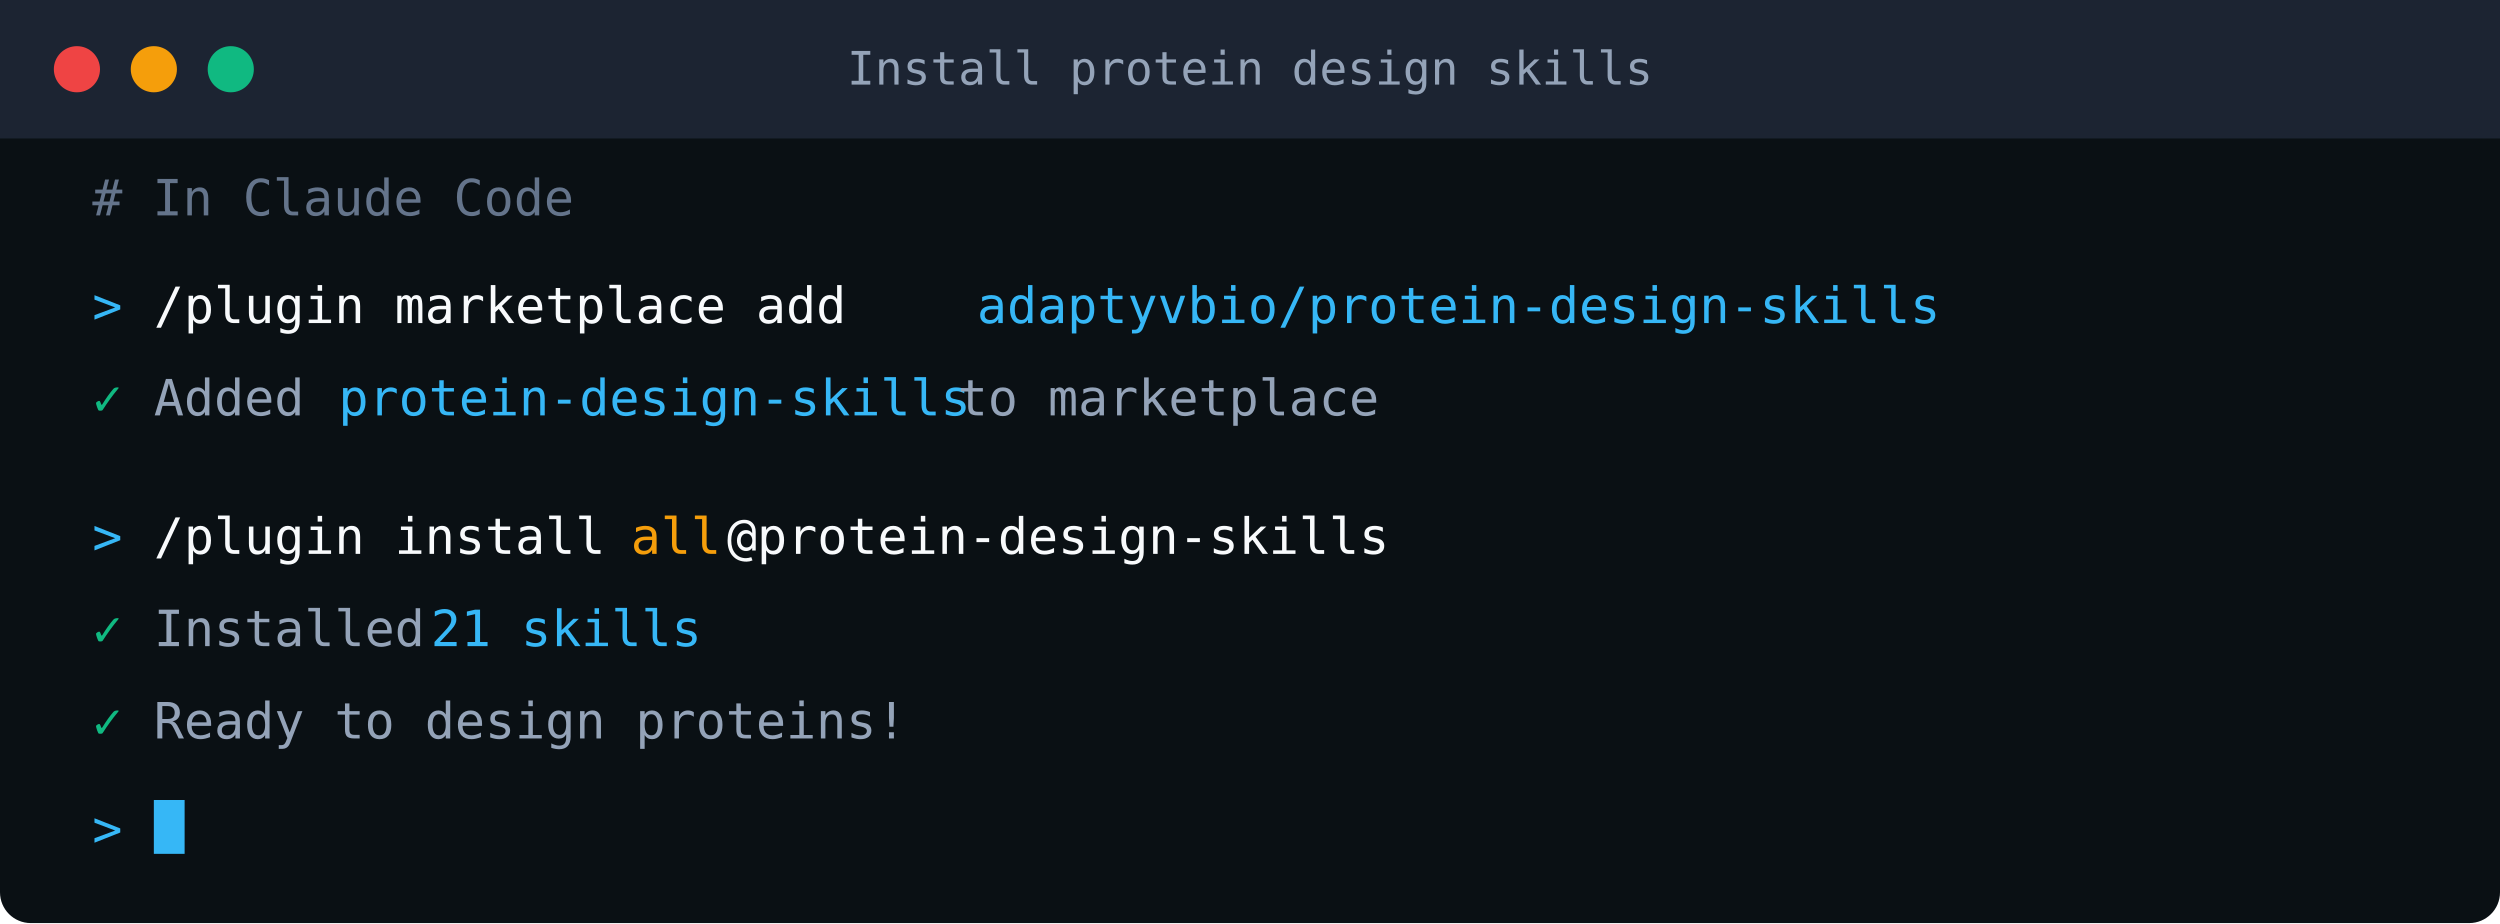
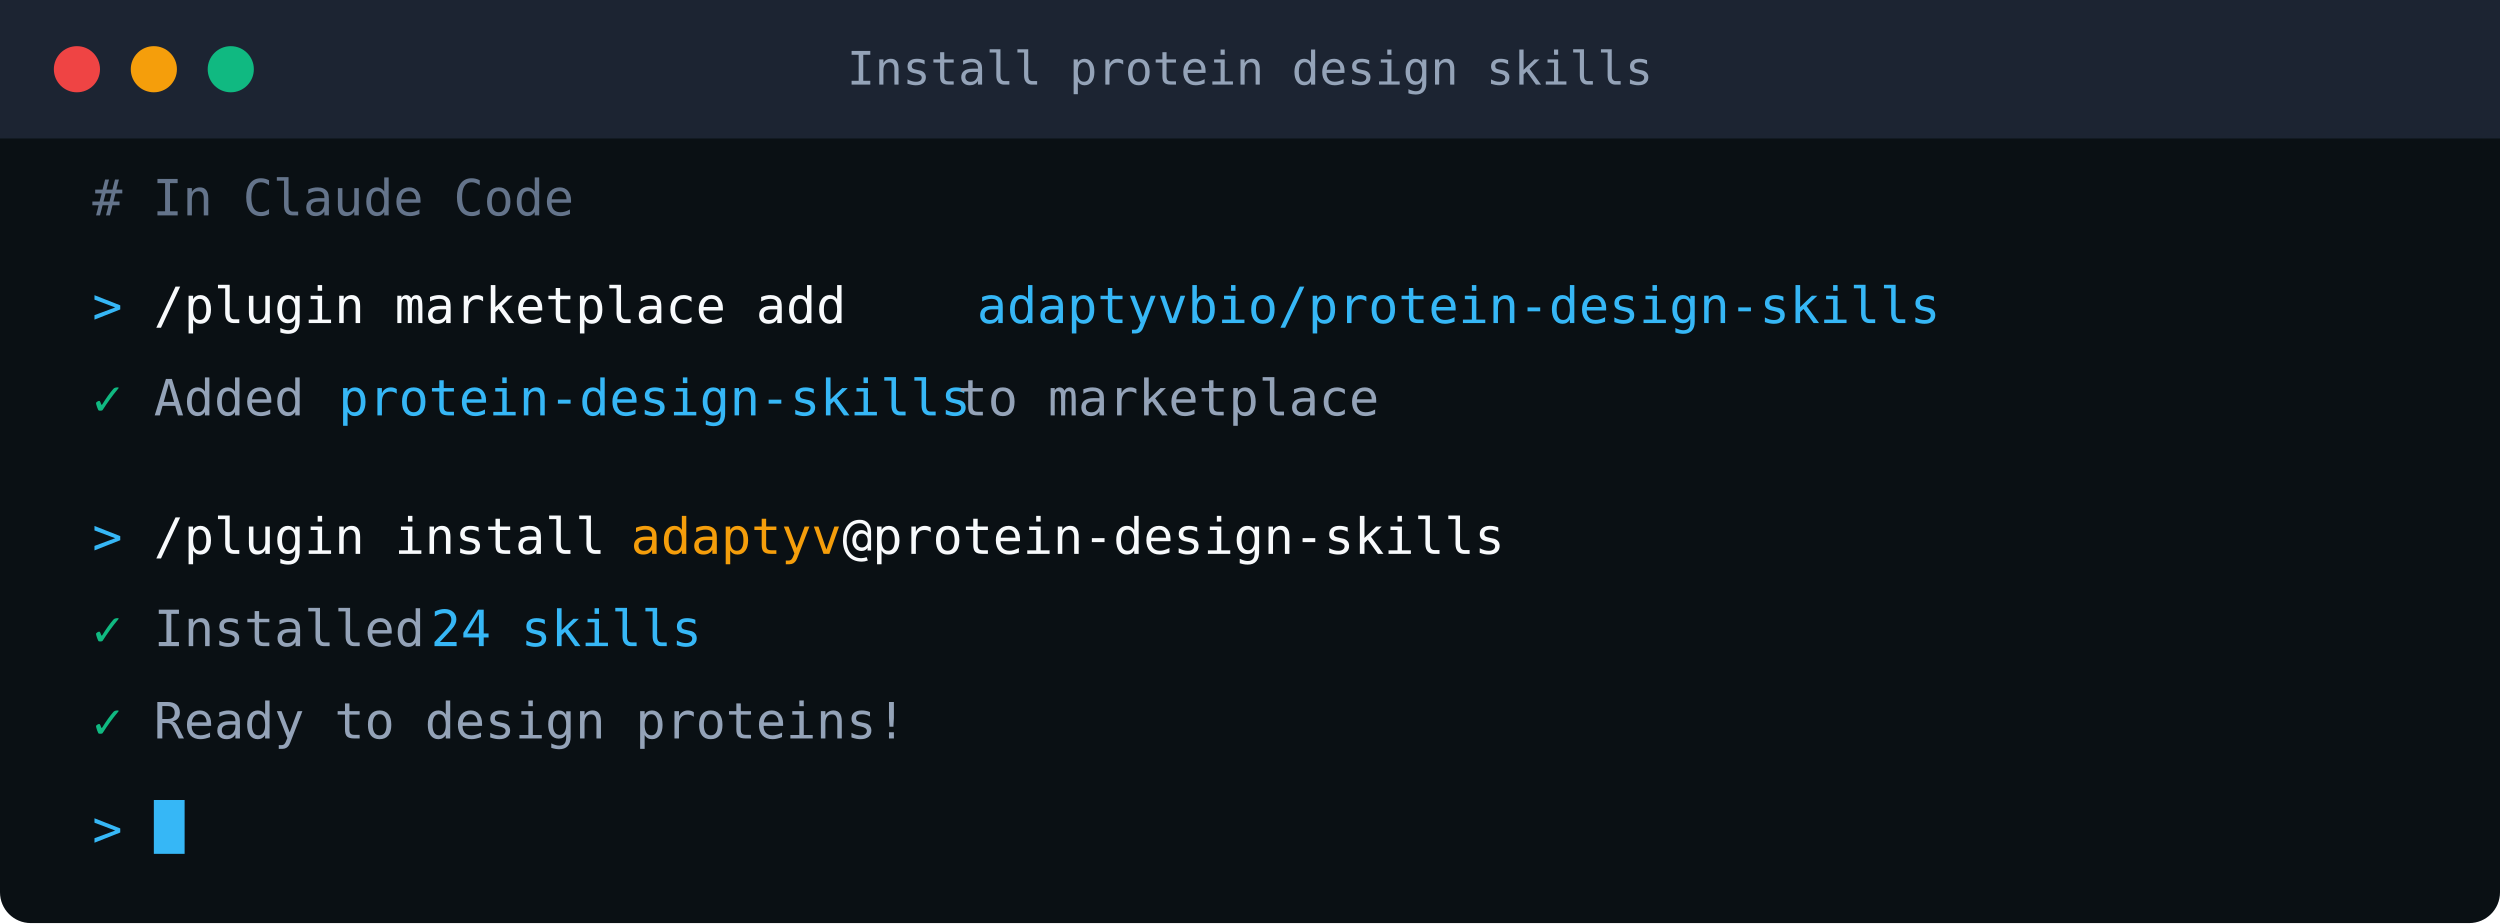
<svg xmlns="http://www.w3.org/2000/svg" viewBox="0 0 650 240" width="650" height="240">
  <rect fill="#0A1014" width="650" height="240" rx="8" />
  <rect fill="#1C2432" width="650" height="36" />
  <circle fill="#EF4444" cx="20" cy="18" r="6" />
  <circle fill="#F59E0B" cx="40" cy="18" r="6" />
  <circle fill="#10B981" cx="60" cy="18" r="6" />
  <text x="325" y="22" fill="#94A3B8" font-family="ui-monospace, SFMono-Regular, Menlo, Monaco, Consolas, monospace" font-size="12" text-anchor="middle">Install protein design skills</text>
  <g transform="translate(24, 56)">
    <text x="0" y="0" fill="#64748B" font-family="ui-monospace, SFMono-Regular, Menlo, Monaco, Consolas, monospace" font-size="13"># In Claude Code</text>
    <text x="0" y="28" fill="#36B7F6" font-family="ui-monospace, SFMono-Regular, Menlo, Monaco, Consolas, monospace" font-size="13">&gt;</text>
    <text x="16" y="28" fill="#F8FAFC" font-family="ui-monospace, SFMono-Regular, Menlo, Monaco, Consolas, monospace" font-size="13">/plugin marketplace add </text>
    <text x="230" y="28" fill="#36B7F6" font-family="ui-monospace, SFMono-Regular, Menlo, Monaco, Consolas, monospace" font-size="13">adaptyvbio/protein-design-skills</text>
    <text x="0" y="52" fill="#10B981" font-family="ui-monospace, SFMono-Regular, Menlo, Monaco, Consolas, monospace" font-size="13">✓</text>
    <text x="16" y="52" fill="#94A3B8" font-family="ui-monospace, SFMono-Regular, Menlo, Monaco, Consolas, monospace" font-size="13">Added </text>
    <text x="64" y="52" fill="#36B7F6" font-family="ui-monospace, SFMono-Regular, Menlo, Monaco, Consolas, monospace" font-size="13">protein-design-skills</text>
    <text x="225" y="52" fill="#94A3B8" font-family="ui-monospace, SFMono-Regular, Menlo, Monaco, Consolas, monospace" font-size="13"> to marketplace</text>
    <text x="0" y="88" fill="#36B7F6" font-family="ui-monospace, SFMono-Regular, Menlo, Monaco, Consolas, monospace" font-size="13">&gt;</text>
    <text x="16" y="88" fill="#F8FAFC" font-family="ui-monospace, SFMono-Regular, Menlo, Monaco, Consolas, monospace" font-size="13">/plugin install </text>
-     <text x="140" y="88" fill="#F59E0B" font-family="ui-monospace, SFMono-Regular, Menlo, Monaco, Consolas, monospace" font-size="13">all</text>
-     <text x="165" y="88" fill="#F8FAFC" font-family="ui-monospace, SFMono-Regular, Menlo, Monaco, Consolas, monospace" font-size="13">@protein-design-skills</text>
+     <text x="140" y="88" fill="#F59E0B" font-family="ui-monospace, SFMono-Regular, Menlo, Monaco, Consolas, monospace" font-size="13">adaptyv</text>
+     <text x="195" y="88" fill="#F8FAFC" font-family="ui-monospace, SFMono-Regular, Menlo, Monaco, Consolas, monospace" font-size="13">@protein-design-skills</text>
    <text x="0" y="112" fill="#10B981" font-family="ui-monospace, SFMono-Regular, Menlo, Monaco, Consolas, monospace" font-size="13">✓</text>
    <text x="16" y="112" fill="#94A3B8" font-family="ui-monospace, SFMono-Regular, Menlo, Monaco, Consolas, monospace" font-size="13">Installed </text>
-     <text x="88" y="112" fill="#36B7F6" font-family="ui-monospace, SFMono-Regular, Menlo, Monaco, Consolas, monospace" font-size="13">21 skills</text>
+     <text x="88" y="112" fill="#36B7F6" font-family="ui-monospace, SFMono-Regular, Menlo, Monaco, Consolas, monospace" font-size="13">24 skills</text>
    <text x="0" y="136" fill="#10B981" font-family="ui-monospace, SFMono-Regular, Menlo, Monaco, Consolas, monospace" font-size="13">✓</text>
    <text x="16" y="136" fill="#94A3B8" font-family="ui-monospace, SFMono-Regular, Menlo, Monaco, Consolas, monospace" font-size="13">Ready to design proteins!</text>
    <text x="0" y="164" fill="#36B7F6" font-family="ui-monospace, SFMono-Regular, Menlo, Monaco, Consolas, monospace" font-size="13">&gt;</text>
    <rect x="16" y="152" width="8" height="14" fill="#36B7F6" />
  </g>
</svg>
